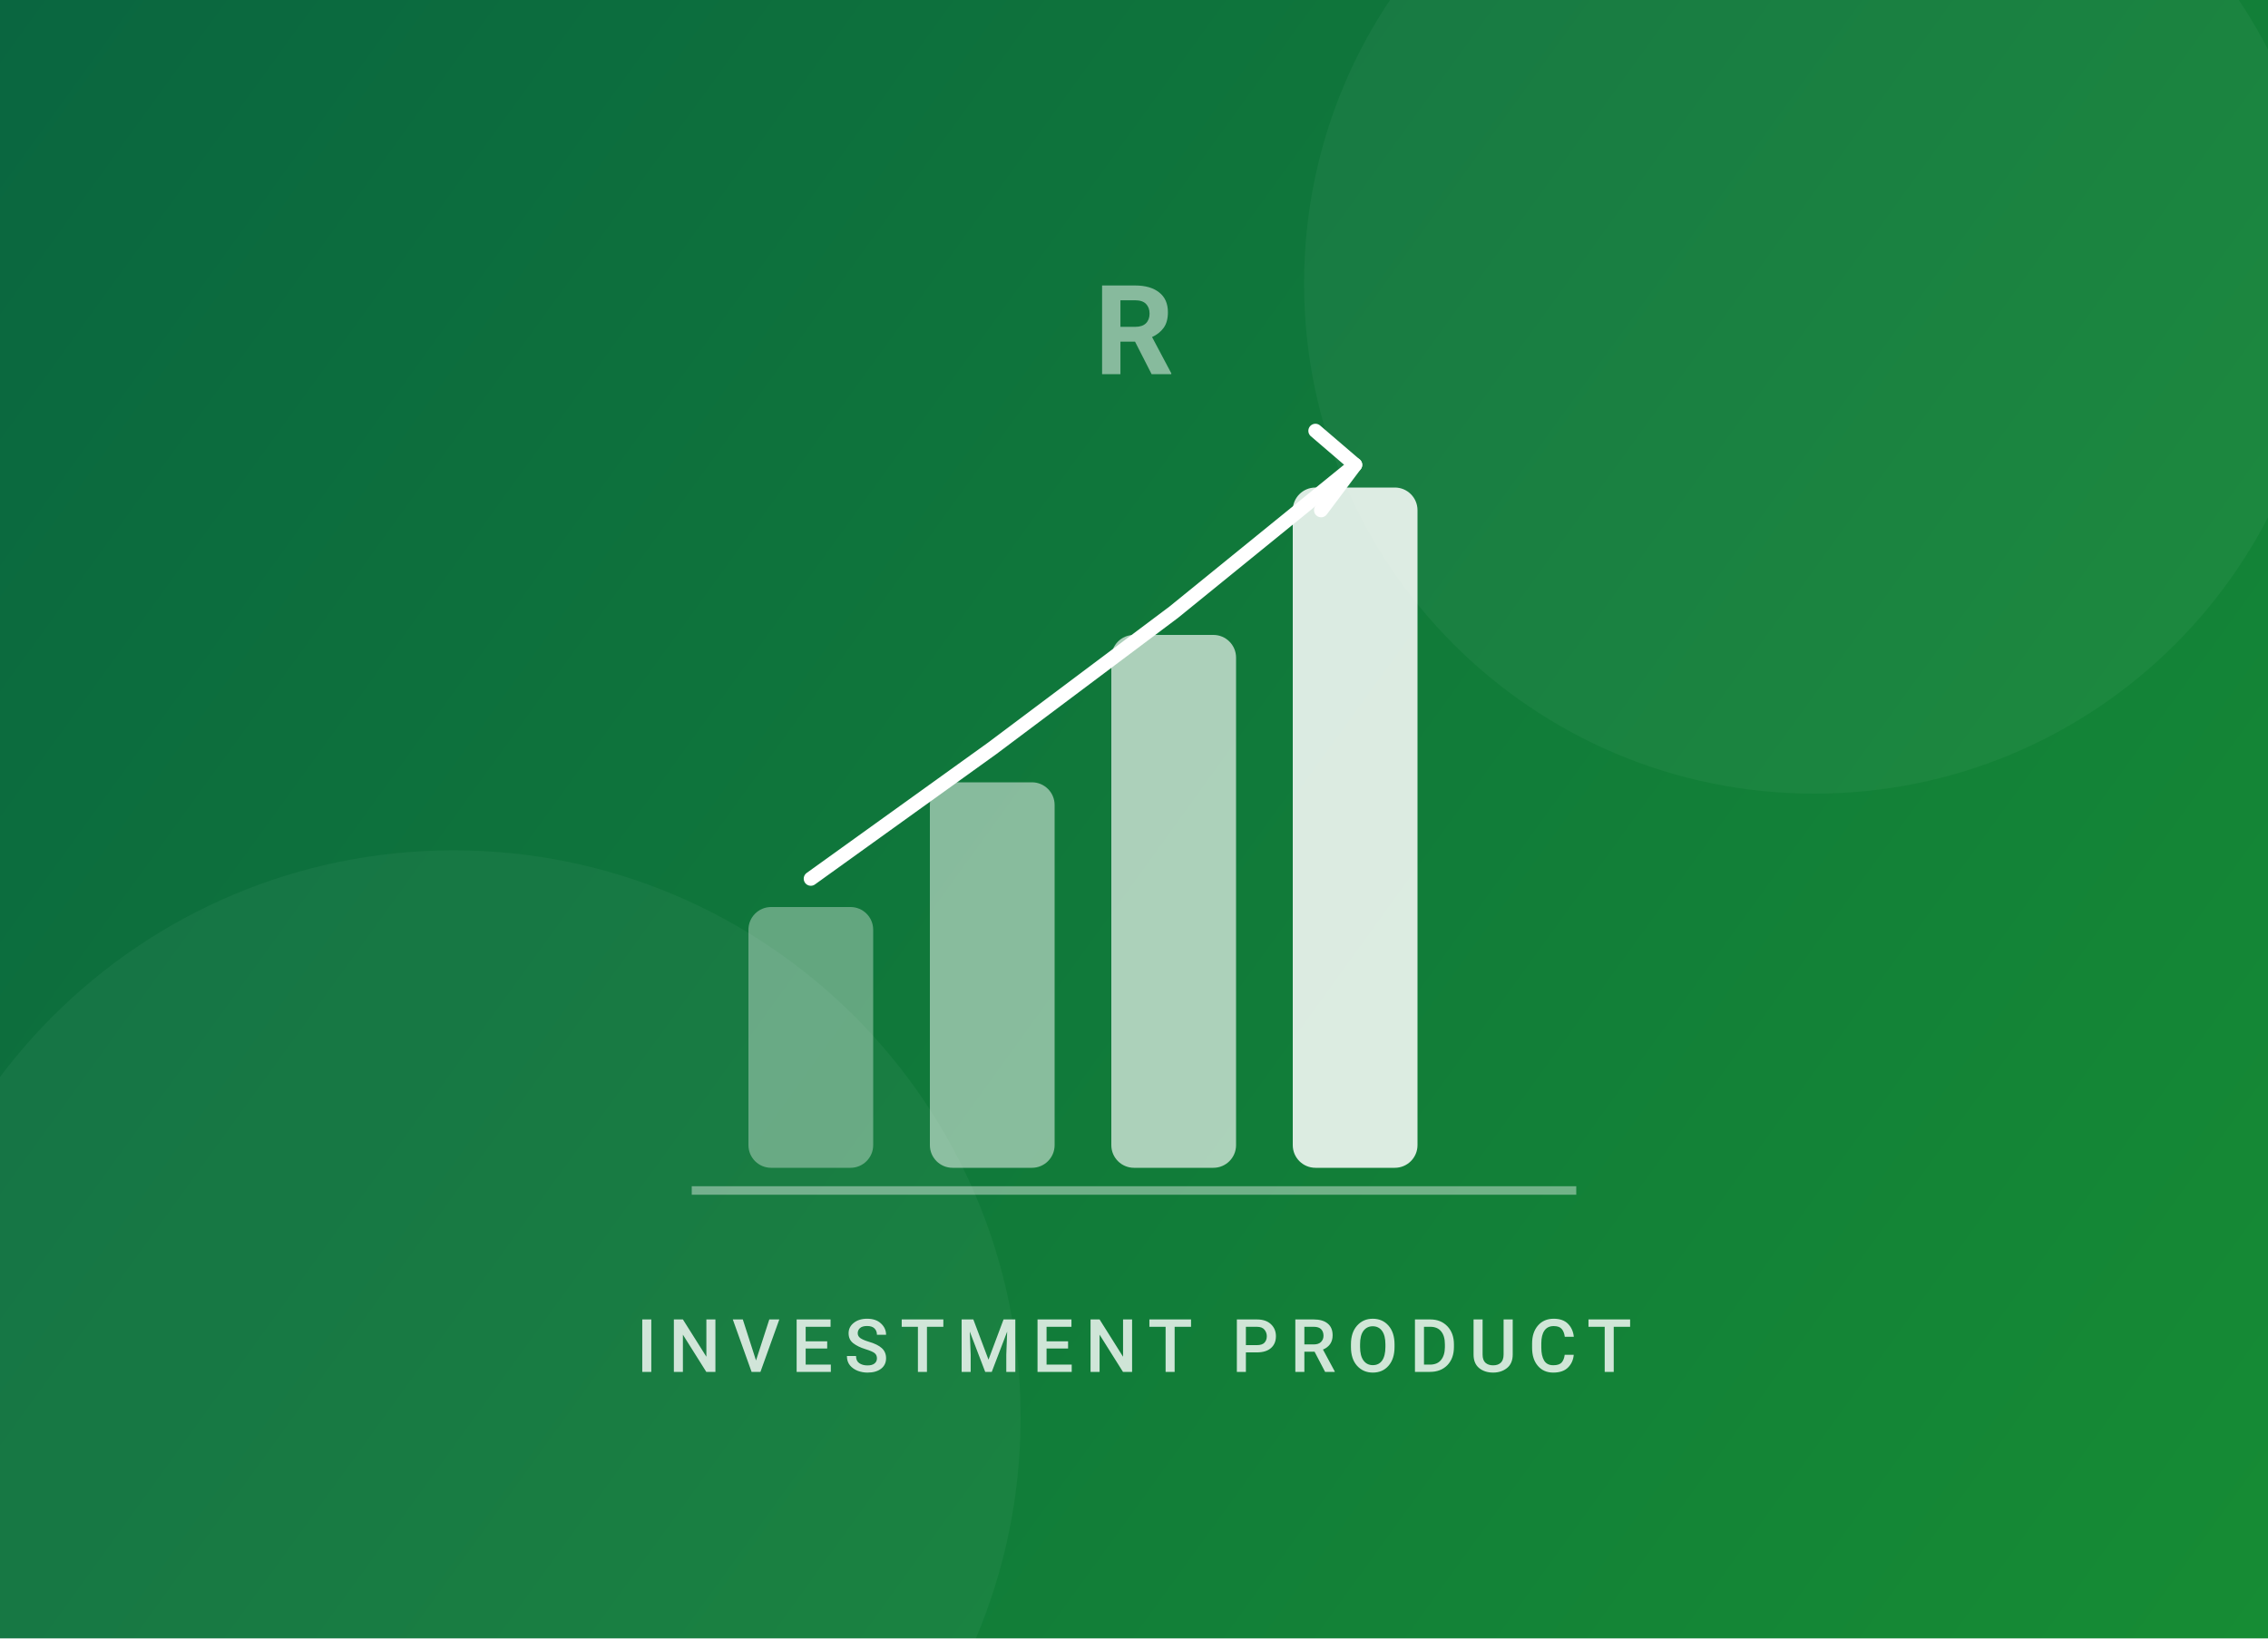
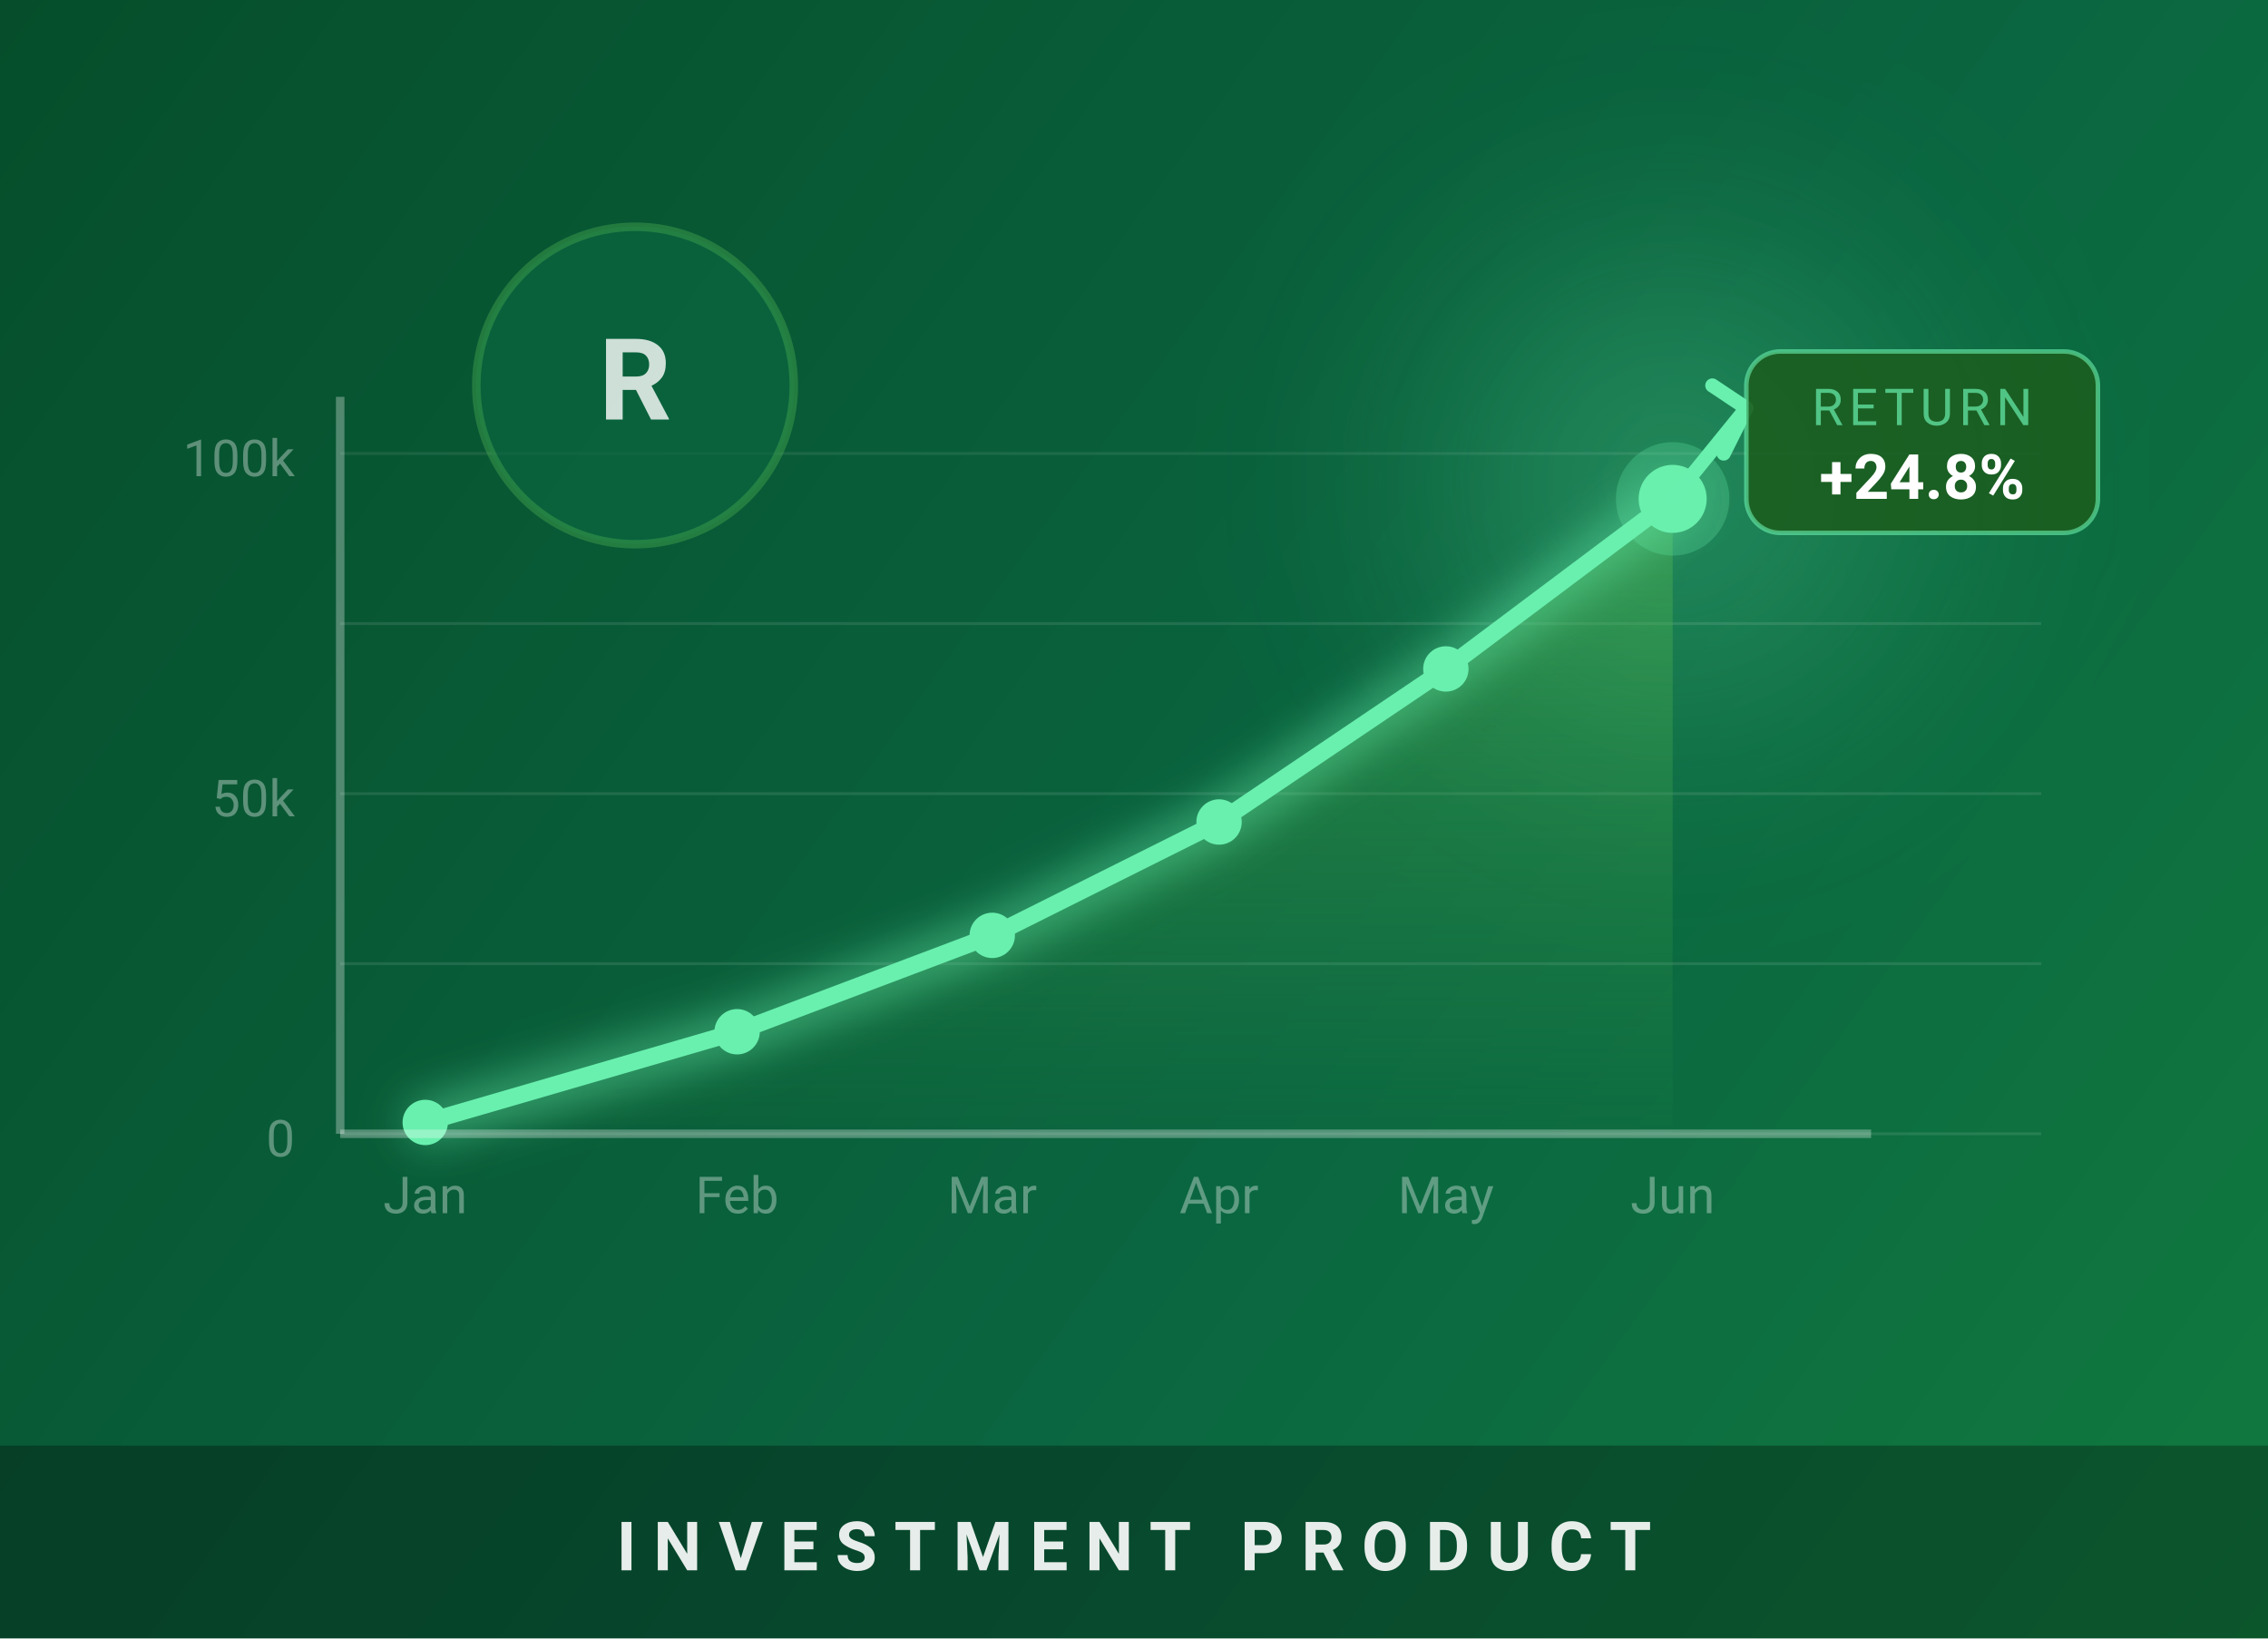
<svg xmlns="http://www.w3.org/2000/svg" viewBox="0 0 400 289" fill="none">
  <defs>
    <linearGradient id="bg" x1="0" y1="0" x2="400" y2="289" gradientUnits="userSpaceOnUse">
-       <stop offset="0%" stop-color="#0A6640" />
-       <stop offset="100%" stop-color="#168C34" />
+       <stop offset="0%" stop-color="#064E2B" />
+       <stop offset="60%" stop-color="#0A6640" />
+       <stop offset="100%" stop-color="#117A3F" />
+     </linearGradient>
+     <linearGradient id="areaFill" x1="0" y1="0" x2="0" y2="1" gradientUnits="objectBoundingBox">
+       <stop offset="0%" stop-color="#4CAF50" stop-opacity="0.5" />
+       <stop offset="100%" stop-color="#4CAF50" stop-opacity="0.02" />
    </linearGradient>
    <linearGradient id="bar1" x1="0" y1="0" x2="0" y2="1" gradientUnits="objectBoundingBox">
-       <stop offset="0%" stop-color="white" stop-opacity="0.9" />
-       <stop offset="100%" stop-color="white" stop-opacity="0.4" />
+       <stop offset="0%" stop-color="#81C784" stop-opacity="0.9" />
+       <stop offset="100%" stop-color="#4CAF50" stop-opacity="0.4" />
    </linearGradient>
+     <radialGradient id="topGlow" cx="295" cy="85" r="60" gradientUnits="userSpaceOnUse">
+       <stop offset="0%" stop-color="#69F0AE" stop-opacity="0.35" />
+       <stop offset="100%" stop-color="#69F0AE" stop-opacity="0" />
+     </radialGradient>
+     <filter id="lineGlow">
+       <feGaussianBlur stdDeviation="4" />
+     </filter>
+     <filter id="softBlur">
+       <feGaussianBlur stdDeviation="18" />
+     </filter>
  </defs>
  <rect width="400" height="289" fill="url(#bg)" />
-   <circle cx="320" cy="50" r="90" fill="white" fill-opacity="0.04" />
-   <circle cx="80" cy="250" r="100" fill="white" fill-opacity="0.04" />
-   <rect x="132" y="160" width="22" height="46" rx="4" fill="white" fill-opacity="0.35" />
-   <rect x="164" y="138" width="22" height="68" rx="4" fill="white" fill-opacity="0.5" />
-   <rect x="196" y="112" width="22" height="94" rx="4" fill="white" fill-opacity="0.65" />
-   <rect x="228" y="86" width="22" height="120" rx="4" fill="white" fill-opacity="0.85" />
-   <path d="M143 155 L175 132 L207 108 L239 82" stroke="white" stroke-width="2.5" stroke-linecap="round" stroke-linejoin="round" stroke-dasharray="none" />
-   <path d="M232 76 L239 82 L233 90" stroke="white" stroke-width="2.5" stroke-linecap="round" stroke-linejoin="round" />
-   <line x1="122" y1="210" x2="278" y2="210" stroke="white" stroke-width="1.5" stroke-opacity="0.4" />
-   <text x="200" y="66" text-anchor="middle" font-family="Roboto, sans-serif" font-size="22" fill="white" fill-opacity="0.5" font-weight="700">R</text>
-   <text x="200" y="242" text-anchor="middle" font-family="Roboto, sans-serif" font-size="13" fill="white" fill-opacity="0.8" font-weight="500" letter-spacing="2">INVESTMENT PRODUCT</text>
+   <circle cx="295" cy="85" r="70" fill="url(#topGlow)" filter="url(#softBlur)" />
+   <line x1="60" y1="200" x2="360" y2="200" stroke="white" stroke-width="0.5" stroke-opacity="0.1" />
+   <line x1="60" y1="170" x2="360" y2="170" stroke="white" stroke-width="0.5" stroke-opacity="0.1" />
+   <line x1="60" y1="140" x2="360" y2="140" stroke="white" stroke-width="0.5" stroke-opacity="0.1" />
+   <line x1="60" y1="110" x2="360" y2="110" stroke="white" stroke-width="0.5" stroke-opacity="0.1" />
+   <line x1="60" y1="80" x2="360" y2="80" stroke="white" stroke-width="0.5" stroke-opacity="0.08" />
+   <text x="52" y="204" text-anchor="end" font-family="Roboto, Arial, sans-serif" font-size="9" fill="white" fill-opacity="0.35">0</text>
+   <text x="52" y="144" text-anchor="end" font-family="Roboto, Arial, sans-serif" font-size="9" fill="white" fill-opacity="0.35">50k</text>
+   <text x="52" y="84" text-anchor="end" font-family="Roboto, Arial, sans-serif" font-size="9" fill="white" fill-opacity="0.35">100k</text>
+   <path d="M75 198 L130 182 L175 165 L215 145 L255 118 L295 88 L295 200 Z" fill="url(#areaFill)" />
+   <path d="M75 198 L130 182 L175 165 L215 145 L255 118 L295 88" stroke="#69F0AE" stroke-width="6" stroke-linecap="round" stroke-linejoin="round" fill="none" filter="url(#lineGlow)" opacity="0.6" />
+   <path d="M75 198 L130 182 L175 165 L215 145 L255 118 L295 88" stroke="#69F0AE" stroke-width="3" stroke-linecap="round" stroke-linejoin="round" fill="none" />
+   <circle cx="75" cy="198" r="4" fill="#69F0AE" />
+   <circle cx="130" cy="182" r="4" fill="#69F0AE" />
+   <circle cx="175" cy="165" r="4" fill="#69F0AE" />
+   <circle cx="215" cy="145" r="4" fill="#69F0AE" />
+   <circle cx="255" cy="118" r="4" fill="#69F0AE" />
+   <circle cx="295" cy="88" r="6" fill="#69F0AE" />
+   <circle cx="295" cy="88" r="10" fill="#69F0AE" fill-opacity="0.25" />
+   <path d="M295 88 L308 72" stroke="#69F0AE" stroke-width="2.5" stroke-linecap="round" />
+   <path d="M302 68 L308 72 L304 80" stroke="#69F0AE" stroke-width="2.5" stroke-linecap="round" stroke-linejoin="round" />
+   <line x1="60" y1="200" x2="330" y2="200" stroke="white" stroke-width="1.5" stroke-opacity="0.3" />
+   <line x1="60" y1="200" x2="60" y2="70" stroke="white" stroke-width="1.5" stroke-opacity="0.3" />
+   <rect x="308" y="62" width="62" height="32" rx="6" fill="#1B5E20" fill-opacity="0.9" stroke="#69F0AE" stroke-width="0.8" stroke-opacity="0.6" />
+   <text x="339" y="75" text-anchor="middle" font-family="Roboto, Arial, sans-serif" font-size="9" fill="#69F0AE" fill-opacity="0.7" letter-spacing="1">RETURN</text>
+   <text x="339" y="88" text-anchor="middle" font-family="Roboto, Arial, sans-serif" font-size="11" fill="white" font-weight="700">+24.8%</text>
+   <circle cx="112" cy="68" r="28" fill="#0A6640" fill-opacity="0.7" stroke="#4CAF50" stroke-width="1.5" stroke-opacity="0.4" />
+   <text x="112" y="74" text-anchor="middle" font-family="Roboto, Arial, sans-serif" font-size="20" fill="white" fill-opacity="0.8" font-weight="700">R</text>
+   <text x="75" y="214" text-anchor="middle" font-family="Roboto, Arial, sans-serif" font-size="9" fill="white" fill-opacity="0.35">Jan</text>
+   <text x="130" y="214" text-anchor="middle" font-family="Roboto, Arial, sans-serif" font-size="9" fill="white" fill-opacity="0.35">Feb</text>
+   <text x="175" y="214" text-anchor="middle" font-family="Roboto, Arial, sans-serif" font-size="9" fill="white" fill-opacity="0.35">Mar</text>
+   <text x="215" y="214" text-anchor="middle" font-family="Roboto, Arial, sans-serif" font-size="9" fill="white" fill-opacity="0.35">Apr</text>
+   <text x="255" y="214" text-anchor="middle" font-family="Roboto, Arial, sans-serif" font-size="9" fill="white" fill-opacity="0.35">May</text>
+   <text x="295" y="214" text-anchor="middle" font-family="Roboto, Arial, sans-serif" font-size="9" fill="white" fill-opacity="0.35">Jun</text>
+   <rect x="0" y="255" width="400" height="34" fill="black" fill-opacity="0.3" />
+   <text x="200" y="277" text-anchor="middle" font-family="Roboto, Arial, sans-serif" font-size="12" fill="white" fill-opacity="0.9" font-weight="600" letter-spacing="3">INVESTMENT PRODUCT</text>
</svg>
